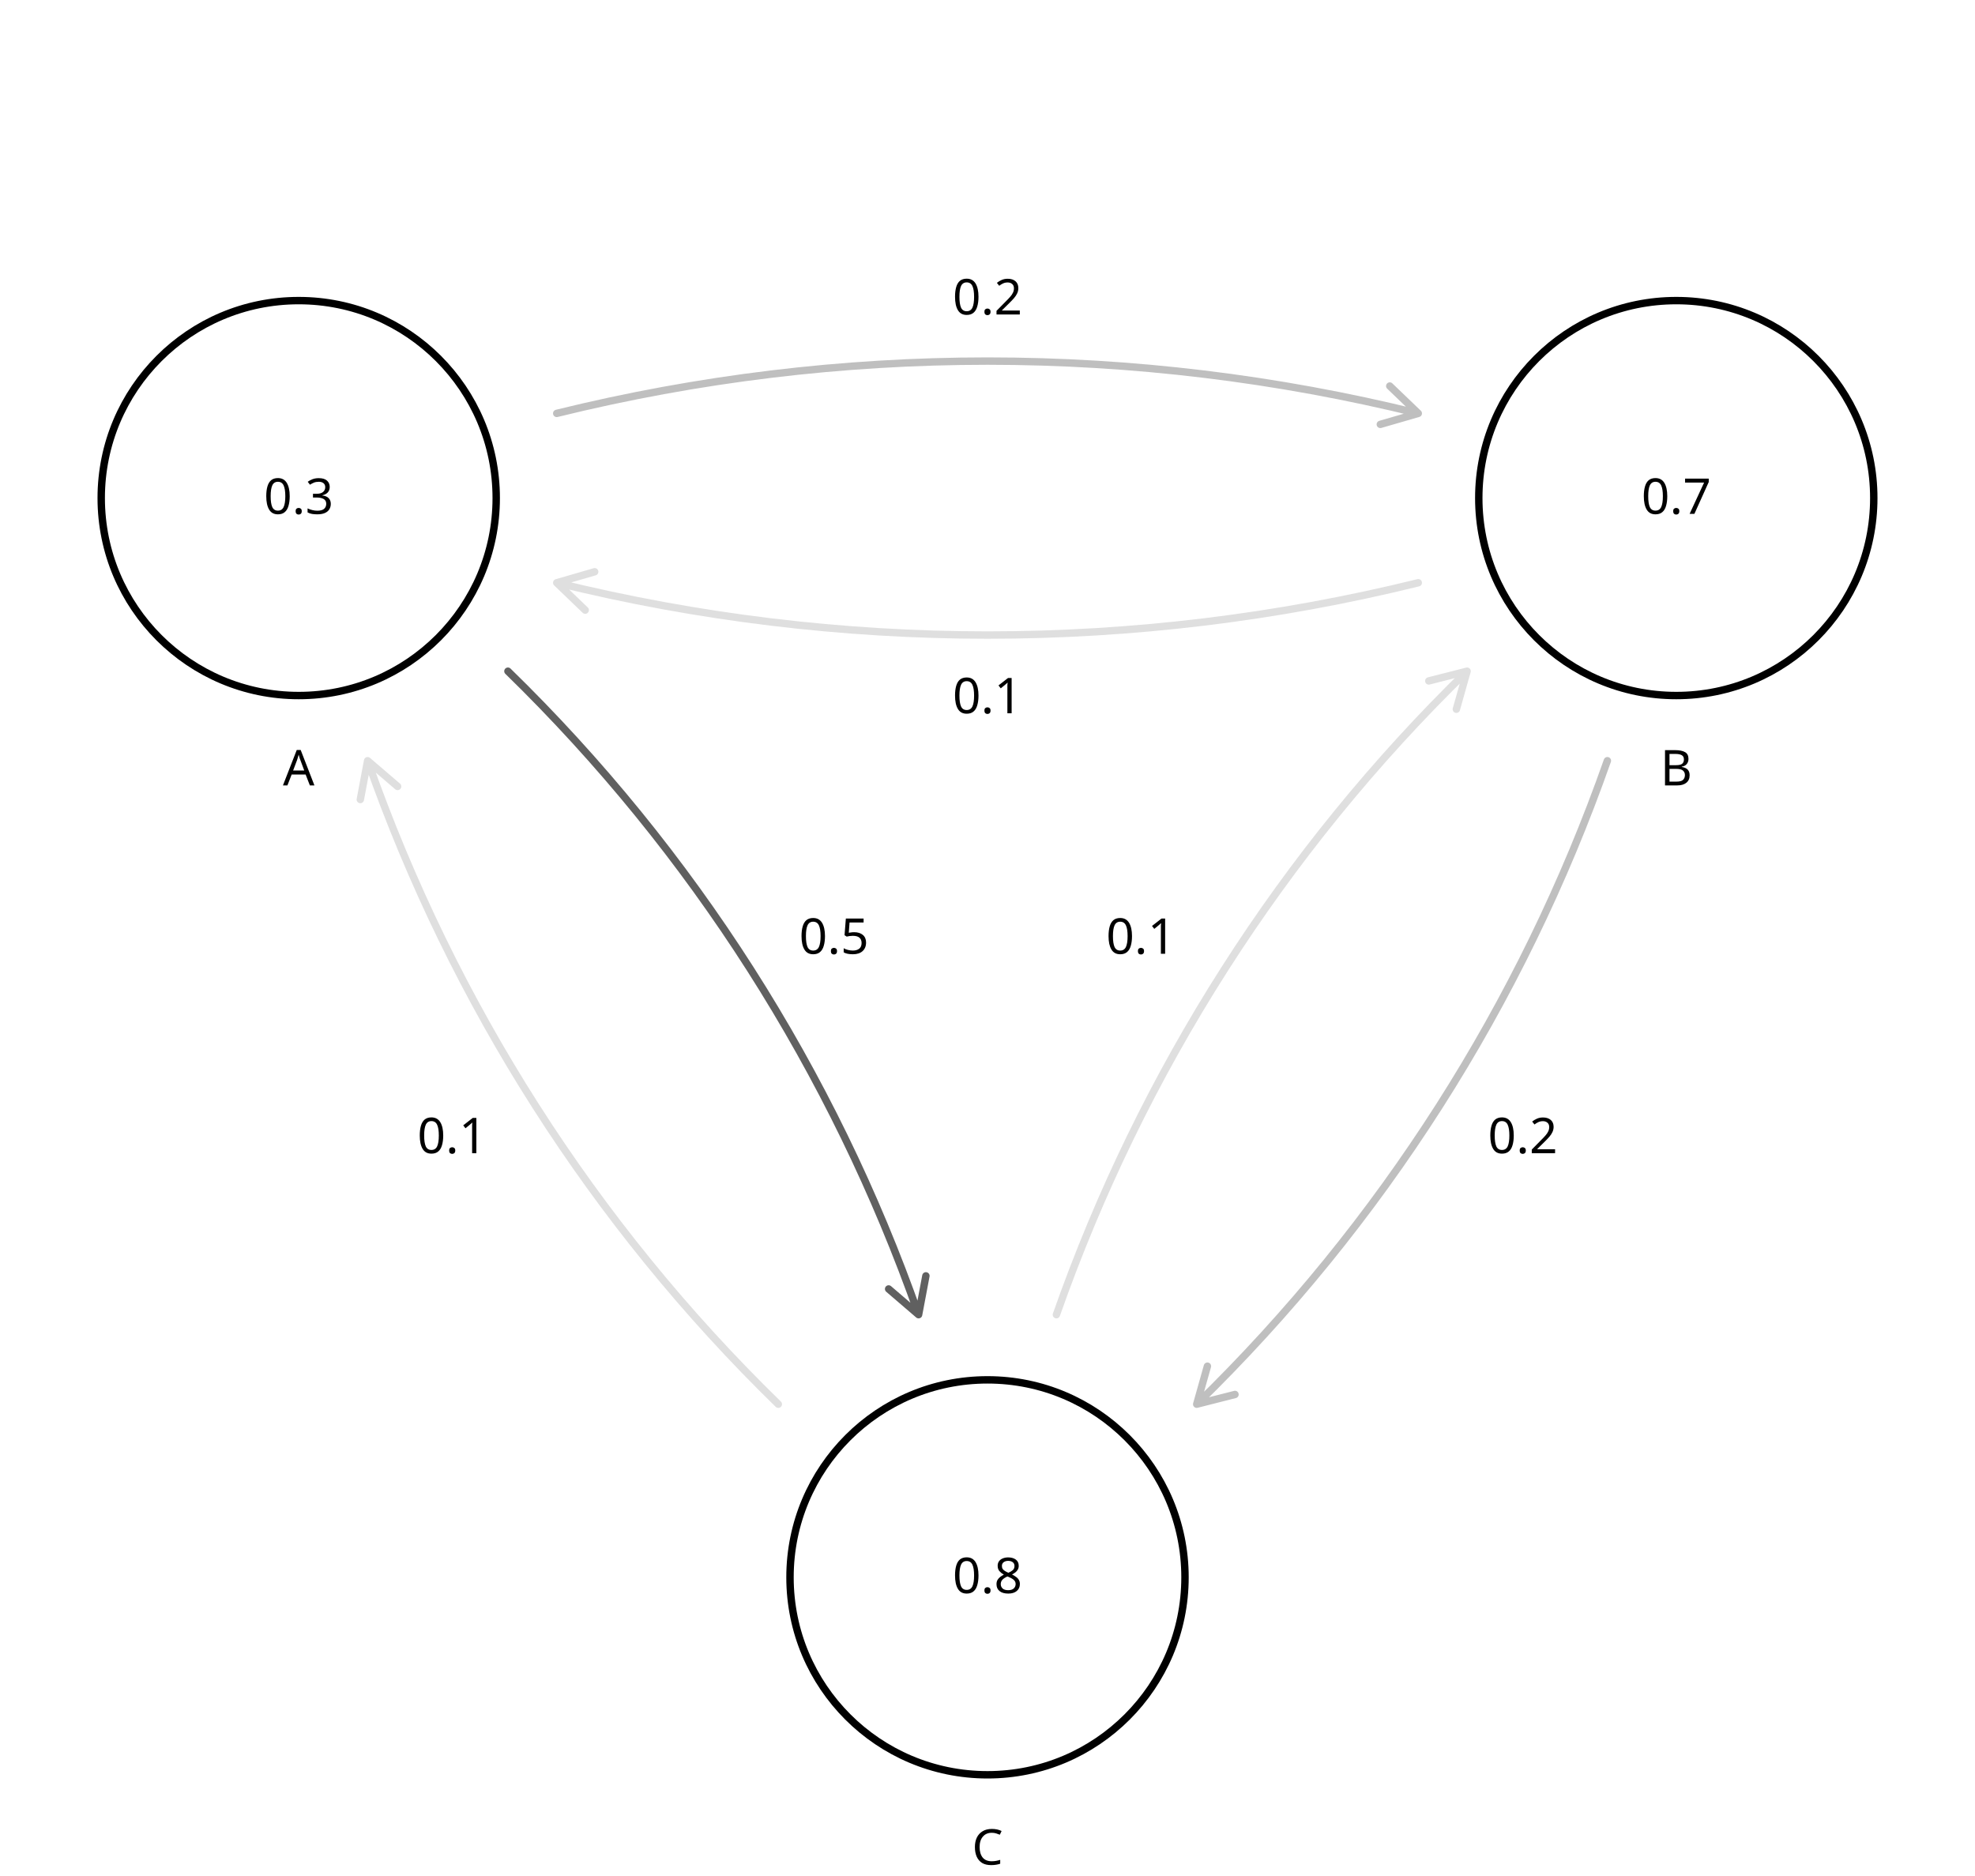
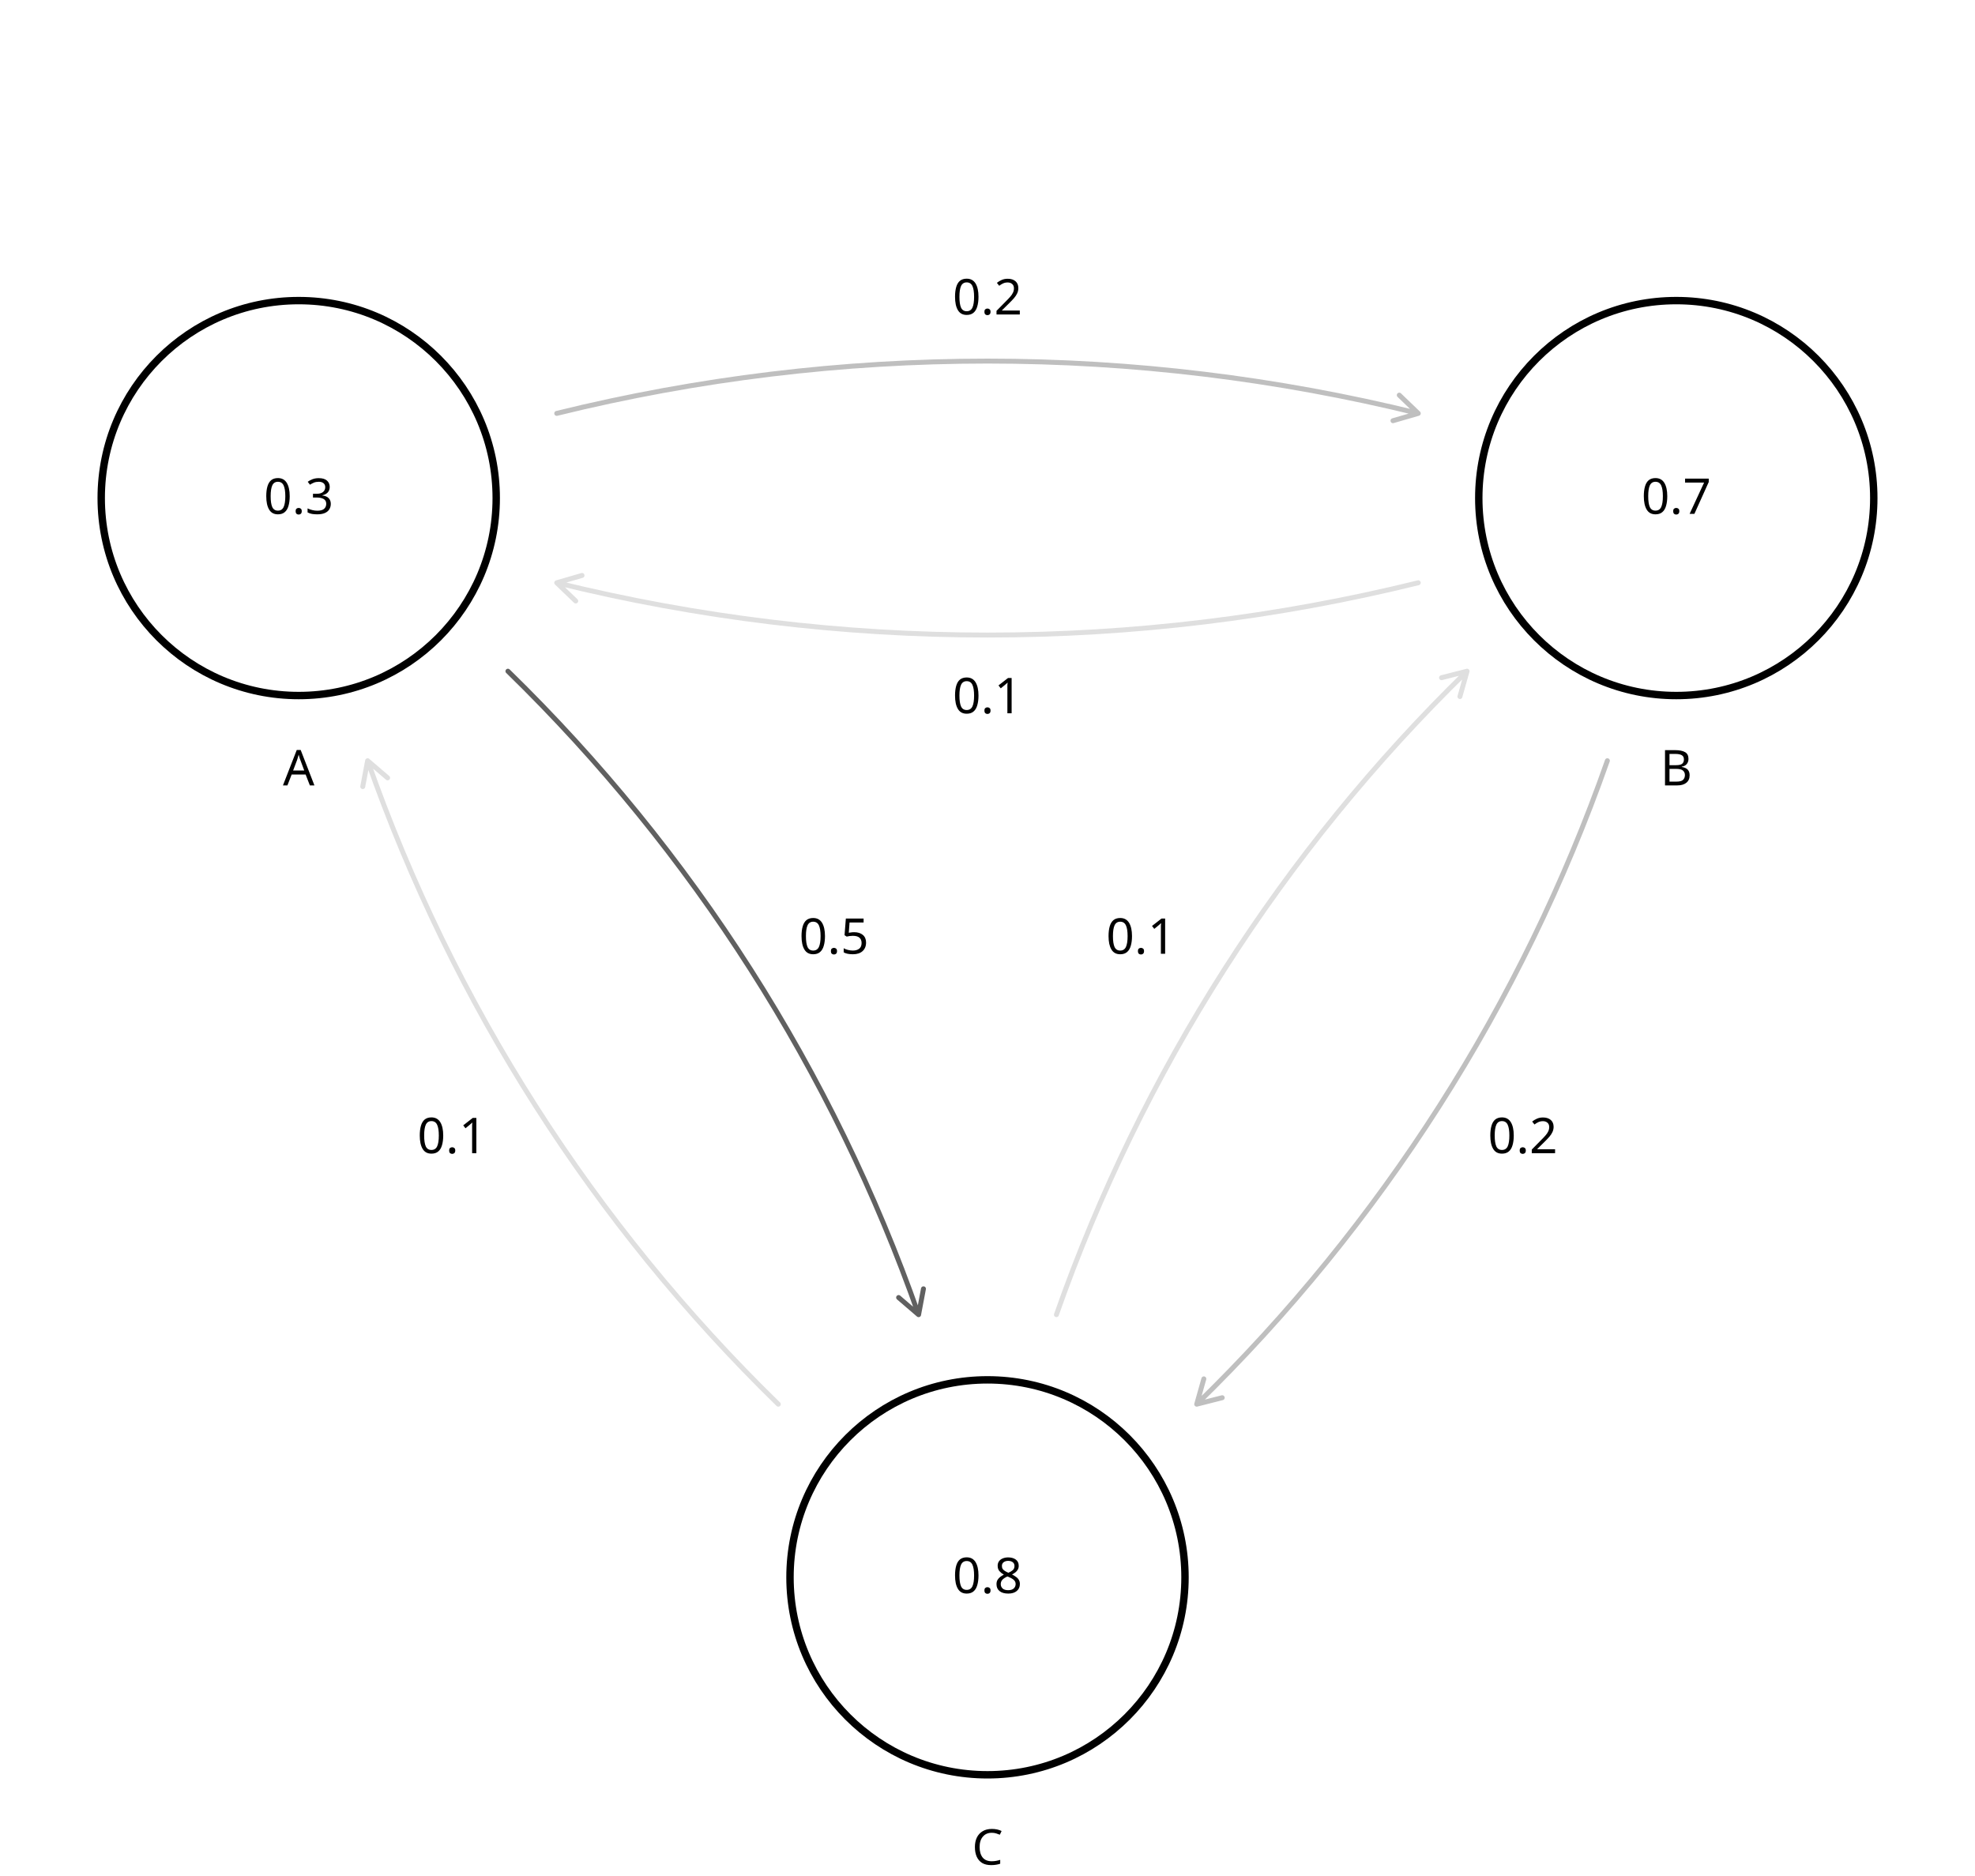
<svg xmlns="http://www.w3.org/2000/svg" class="plot" fill="currentColor" font-family="system-ui, sans-serif" font-size="10" text-anchor="middle" width="400" height="380" viewBox="0 0 400 380">
  <style>
    .plot {
      display: block;
      background: white;
      height: auto;
      height: intrinsic;
      max-width: 100%;
    }

    .plot text,
    .plot tspan {
      white-space: pre;
    }
  </style>
  <g aria-label="dot" fill="none" stroke="currentColor" stroke-width="1.5" transform="translate(0.5,0.5)">
    <circle cx="60" cy="100.389" r="40" />
    <circle cx="339" cy="100.389" r="40" />
    <circle cx="199.5" cy="319" r="40" />
  </g>
-   <g aria-label="arrow" fill="none" stroke="currentColor" stroke-width="1.5" stroke-linecap="round" stroke-miterlimit="1" transform="translate(0.5,0.5)">
+   <g aria-label="arrow" fill="none" stroke="currentColor" stroke-linecap="round" stroke-miterlimit="1" transform="translate(0.5,0.5)">
    <path stroke-opacity="0.375" />
-     <path d="M112.256,83.235A364.531,364.531 0,0,1 286.744,83.235M280.974,77.693L286.744,83.235L279.059,85.46" stroke-opacity="0.25" />
-     <path d="M102.371,135.457A338.829,338.829 0,0,1 185.545,265.8M187.023,257.938L185.545,265.8L179.475,260.589" stroke-opacity="0.625" />
-     <path d="M286.744,117.543A364.531,364.531 0,0,1 112.256,117.543M118.026,123.085L112.256,117.543L119.941,115.318" stroke-opacity="0.125" />
+     <path d="M112.256,83.235A364.531,364.531 0,0,1 286.744,83.235M282.897,79.54L286.744,83.235L281.621,84.718" stroke-opacity="0.25" />
+     <path d="M102.371,135.457A338.829,338.829 0,0,1 185.545,265.8M186.53,260.558L185.545,265.8L181.498,262.326" stroke-opacity="0.625" />
+     <path d="M286.744,117.543A364.531,364.531 0,0,1 112.256,117.543M116.103,121.238L112.256,117.543L117.379,116.059" stroke-opacity="0.125" />
    <path stroke-opacity="0.875" />
-     <path d="M325.045,153.589A338.829,338.829 0,0,1 241.871,283.932M249.624,281.961L241.871,283.932L244.04,276.232" stroke-opacity="0.25" />
-     <path d="M157.129,283.932A338.829,338.829 0,0,1 73.955,153.589M72.477,161.451L73.955,153.589L80.025,158.8" stroke-opacity="0.125" />
-     <path d="M213.455,265.8A338.829,338.829 0,0,1 296.629,135.457M288.876,137.428L296.629,135.457L294.46,143.157" stroke-opacity="0.125" />
+     <path d="M325.045,153.589A338.829,338.829 0,0,1 241.871,283.932M247.039,282.618L241.871,283.932L243.317,278.799" stroke-opacity="0.25" />
+     <path d="M157.129,283.932A338.829,338.829 0,0,1 73.955,153.589M72.97,158.831L73.955,153.589L78.002,157.063" stroke-opacity="0.125" />
+     <path d="M213.455,265.8A338.829,338.829 0,0,1 296.629,135.457M291.461,136.771L296.629,135.457L295.183,140.59" stroke-opacity="0.125" />
    <path stroke-opacity="1" />
  </g>
  <g aria-label="text" transform="translate(0.5,55.5)">
    <text y="0.32em" transform="translate(60,100.3889)">A</text>
    <text y="0.32em" transform="translate(339,100.3889)">B</text>
    <text y="0.32em" transform="translate(199.5,319)">C</text>
  </g>
  <g aria-label="text" font-variant="tabular-nums" transform="translate(0.5,0.5)">
    <text y="0.32em" transform="translate(60,100.3889)">0.3</text>
    <text y="0.32em" transform="translate(199.5,60)">0.2</text>
    <text y="0.32em" transform="translate(168.4094,189.5)">0.5</text>
    <text y="0.32em" transform="translate(199.5,140.7777)">0.1</text>
    <text y="0.32em" transform="translate(339,100.3889)">0.7</text>
    <text y="0.32em" transform="translate(307.9094,229.8889)">0.2</text>
    <text y="0.32em" transform="translate(91.09063,229.8889)">0.1</text>
    <text y="0.32em" transform="translate(230.5906,189.5)">0.1</text>
    <text y="0.32em" transform="translate(199.5,319)">0.8</text>
  </g>
</svg>
